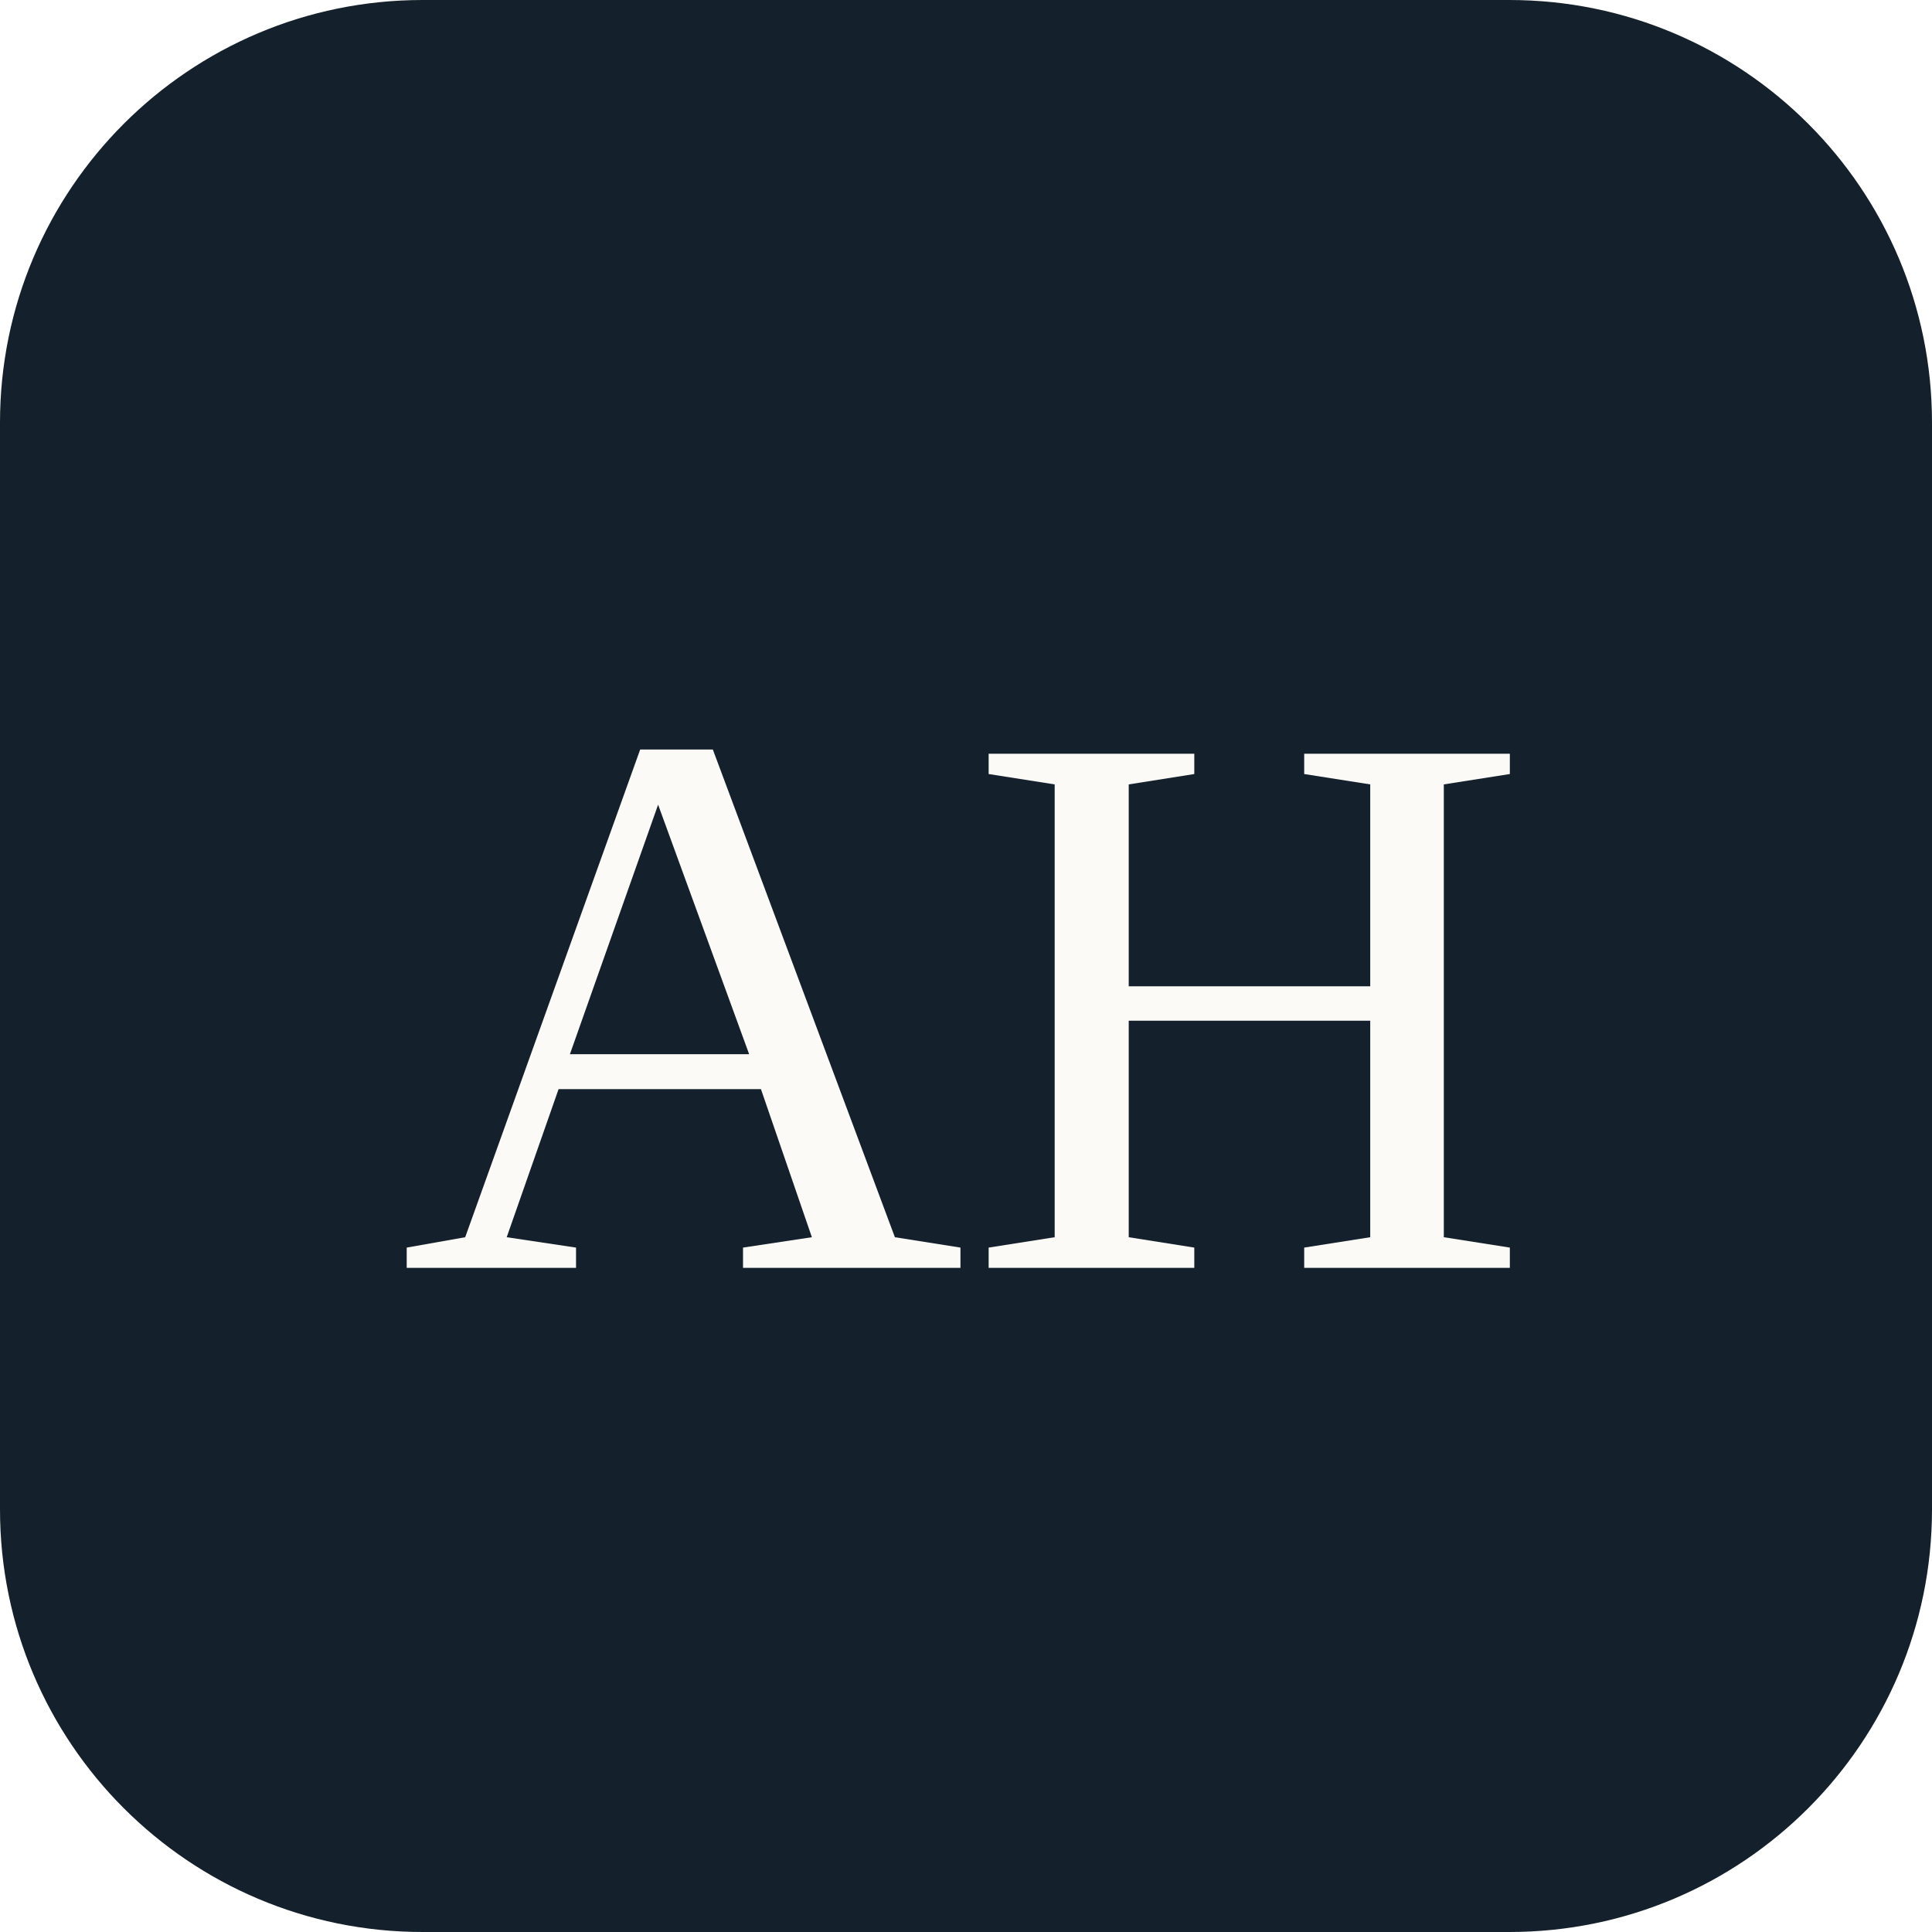
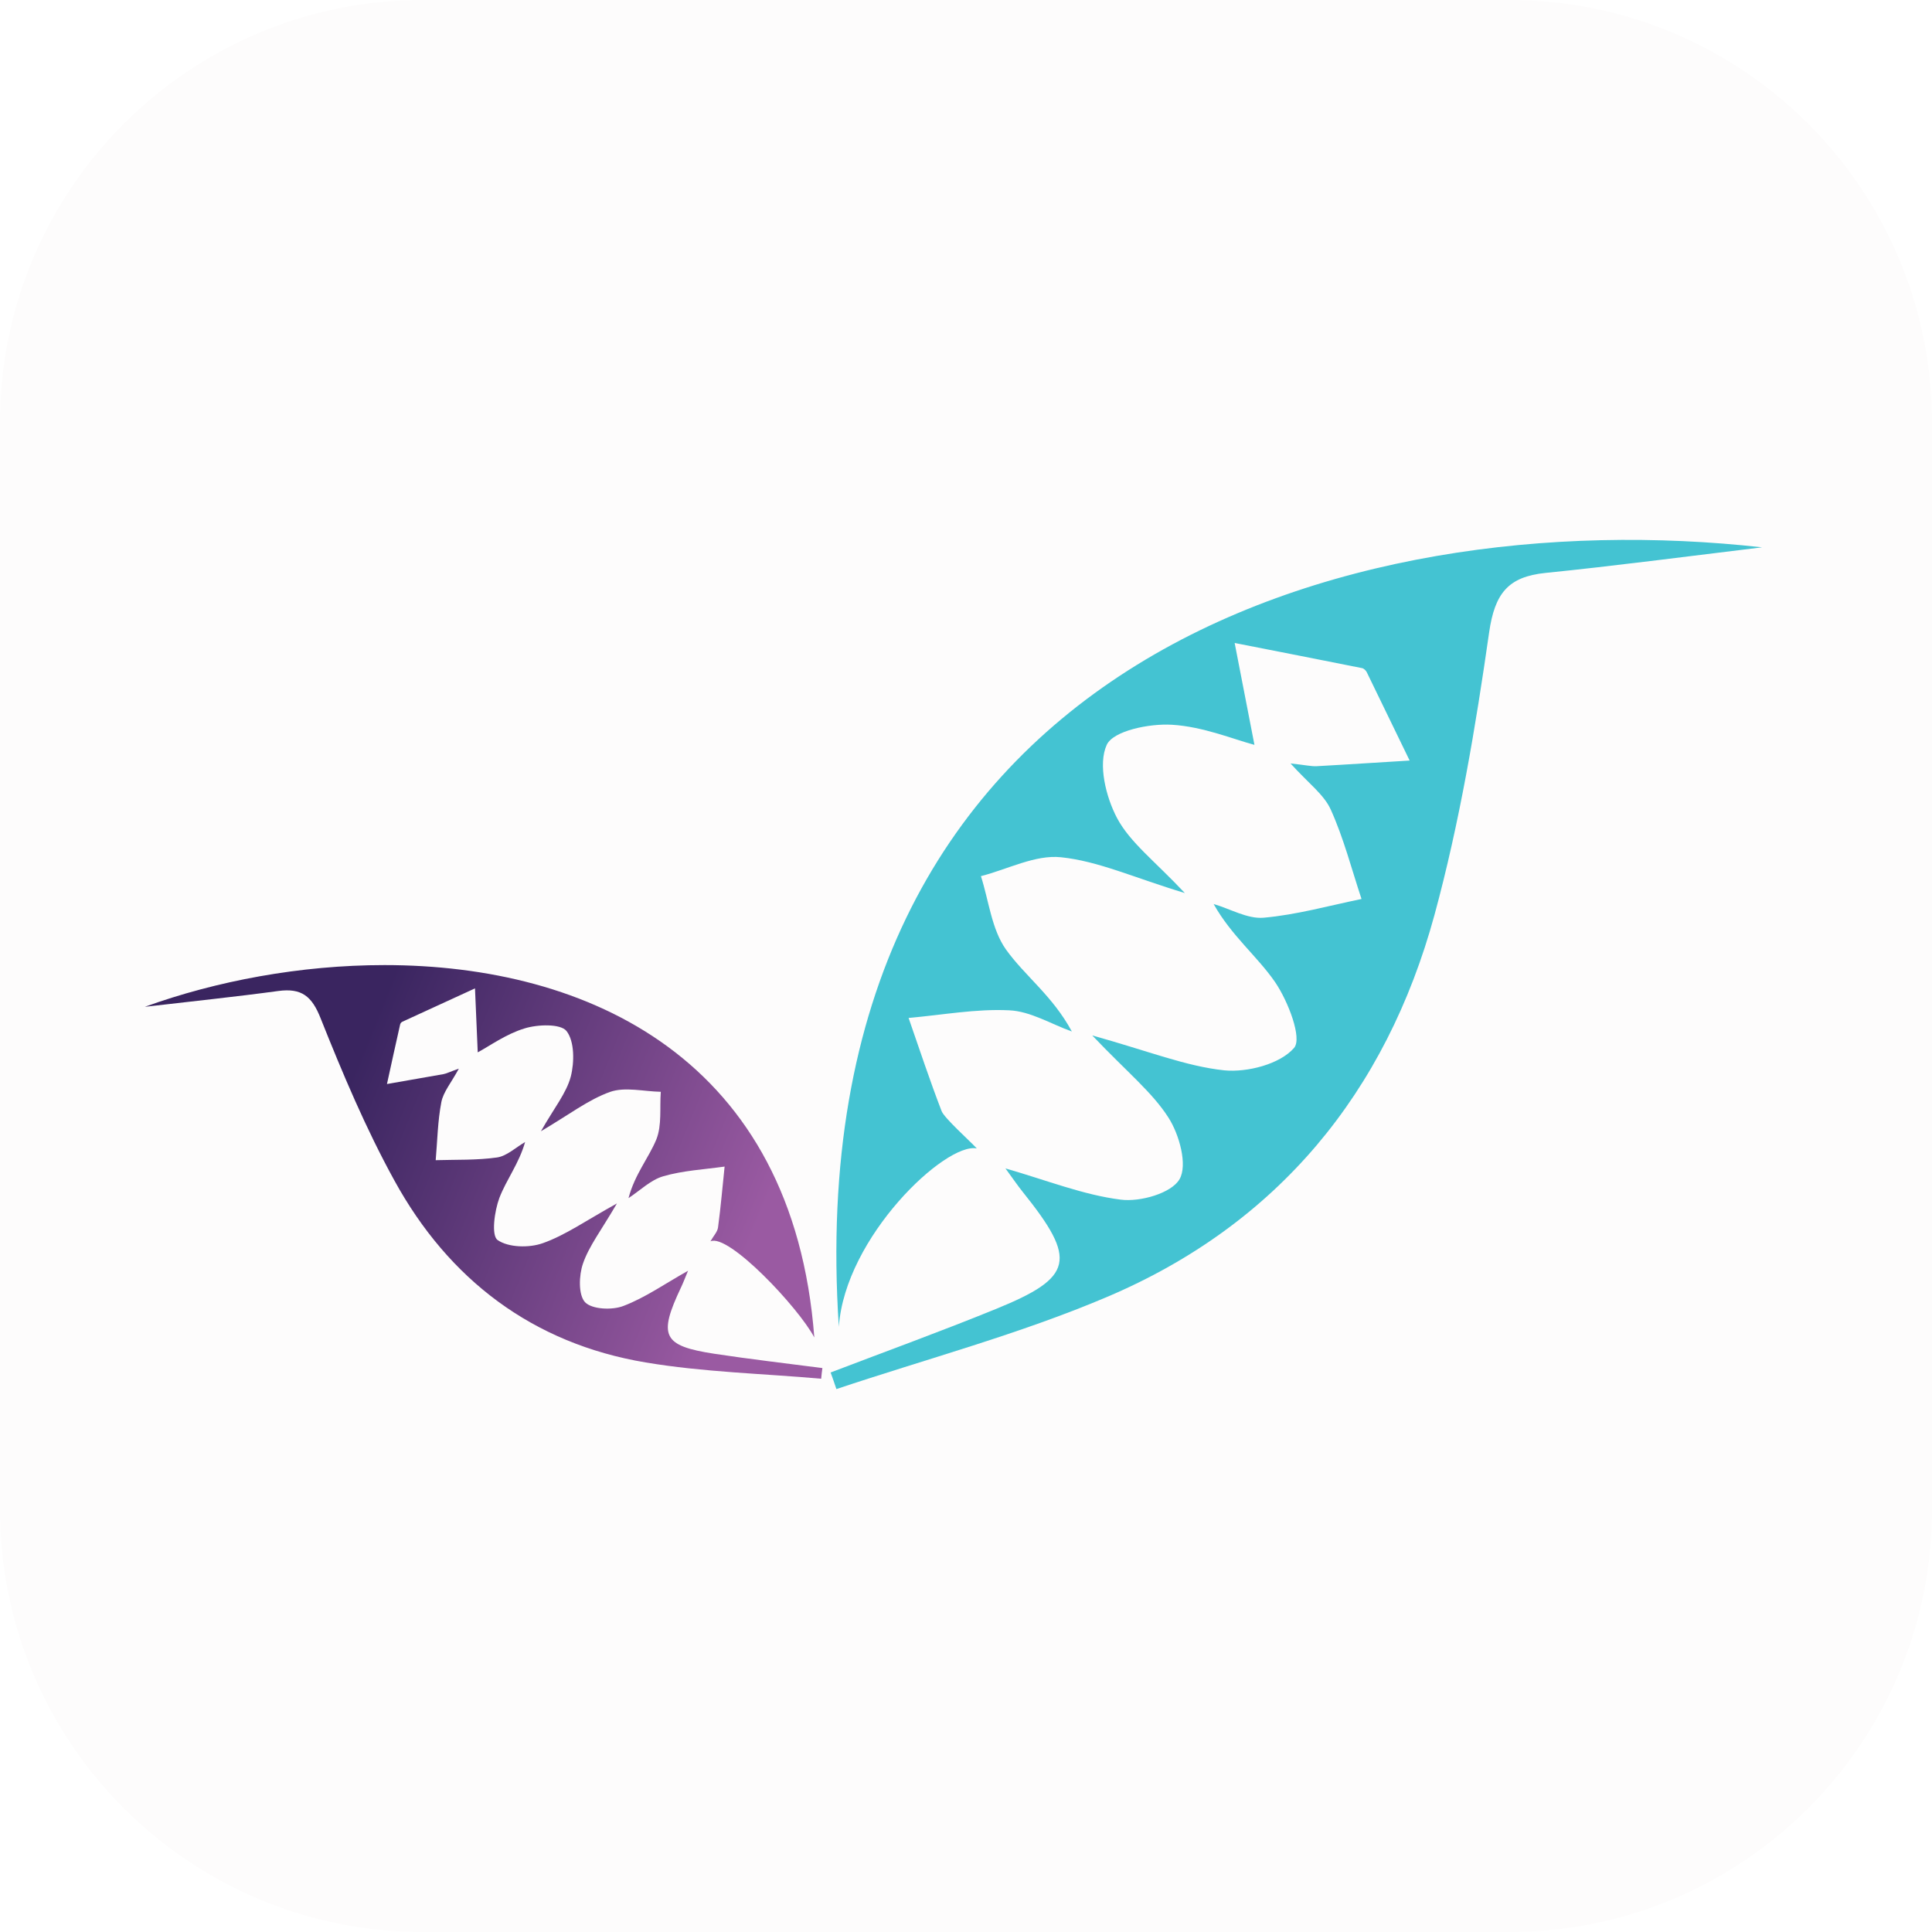
<svg xmlns="http://www.w3.org/2000/svg" viewBox="0 0 64 64">
-   <rect width="64" height="64" rx="14" fill="#14202b" />
-   <text x="32" y="42" font-family="Georgia, 'Times New Roman', serif" font-size="26" fill="#fbfaf7" text-anchor="middle">AH</text>
+   <rect width="64" height="64" rx="14" fill="#fdfcfc" />
+   <svg x="4" y="10" width="56" height="44" viewBox="2 2 111 63">
+     <defs>
+       <linearGradient id="fv-p" x1="0" y1="0" x2="1" y2="0.25">
+         <stop offset="0.35" stop-color="#3a2560" />
+         <stop offset="1" stop-color="#9a5aa2" />
+       </linearGradient>
+     </defs>
+     <path fill="url(#fv-p)" d="M3.58 36.18C6.75 35.81 9.56 35.52 12.35 35.14C13.87 34.94 14.55 35.47 15.13 36.95C16.57 40.56 18.09 44.17 19.96 47.57C23.54 54.10 29.06 58.29 36.46 59.53C40.26 60.17 44.14 60.26 47.99 60.60C48.01 60.37 48.04 60.13 48.07 59.90C45.70 59.59 43.33 59.32 40.97 58.96C37.58 58.44 37.28 57.79 38.79 54.60C38.93 54.31 39.04 54.01 39.25 53.51C37.72 54.37 36.43 55.28 35.01 55.82C34.27 56.11 32.95 56.05 32.49 55.58C32.04 55.10 32.08 53.82 32.35 53.04C32.75 51.88 33.55 50.86 34.58 49.09C32.52 50.23 31.19 51.18 29.71 51.70C28.81 52.02 27.45 51.99 26.74 51.49C26.32 51.18 26.54 49.59 26.86 48.73C27.32 47.53 28.15 46.47 28.55 45.06C27.94 45.41 27.36 45.97 26.72 46.07C25.39 46.26 24.03 46.21 22.68 46.25C22.79 44.98 22.81 43.69 23.05 42.44C23.18 41.77 23.69 41.18 24.20 40.24C23.60 40.45 23.40 40.56 23.19 40.60C21.96 40.82 20.72 41.03 19.48 41.25C19.76 39.95 20.05 38.66 20.34 37.36C20.35 37.28 20.42 37.19 20.49 37.16C22.08 36.43 23.67 35.70 25.26 34.97C25.32 36.39 25.38 37.82 25.44 39.17C26.21 38.76 27.29 37.97 28.51 37.60C29.37 37.33 30.88 37.28 31.27 37.77C31.80 38.45 31.79 39.82 31.55 40.76C31.26 41.85 30.47 42.80 29.59 44.35C31.44 43.26 32.70 42.28 34.12 41.77C35.11 41.42 36.34 41.74 37.46 41.76C37.38 42.81 37.54 43.95 37.17 44.88C36.67 46.10 35.76 47.16 35.34 48.74C36.09 48.25 36.79 47.55 37.61 47.31C38.91 46.93 40.30 46.86 41.65 46.67C41.51 47.99 41.40 49.32 41.22 50.65C41.19 50.95 40.92 51.22 40.72 51.58C41.89 51.03 46.50 55.92 47.54 57.89C46.15 39.60 32.71 33.44 19.32 33.44C13.78 33.44 8.25 34.49 3.58 36.18" />
+     <path fill="#44c3d2" d="M49.15 57.19C46.27 13.56 82.47 2.95 109.77 6.01C104.64 6.63 100.10 7.23 95.55 7.69C93.09 7.94 92.22 9.04 91.85 11.59C90.96 17.82 89.91 24.09 88.26 30.15C85.08 41.80 77.97 50.47 66.76 55.23C61.02 57.67 54.93 59.29 48.99 61.28C48.87 60.91 48.74 60.55 48.61 60.19C52.22 58.81 55.86 57.49 59.44 56.03C64.58 53.94 64.81 52.80 61.23 48.34C60.90 47.93 60.61 47.50 60.09 46.79C62.83 47.58 65.20 48.53 67.65 48.84C68.93 49.01 70.99 48.42 71.52 47.50C72.06 46.57 71.51 44.57 70.79 43.45C69.72 41.78 68.08 40.47 65.79 38.06C69.46 39.08 71.92 40.08 74.45 40.35C75.98 40.50 78.12 39.94 79.04 38.88C79.59 38.25 78.65 35.82 77.81 34.58C76.64 32.87 74.93 31.52 73.76 29.43C74.86 29.75 75.98 30.42 77.04 30.33C79.20 30.14 81.33 29.54 83.47 29.10C82.82 27.14 82.30 25.11 81.45 23.23C81.00 22.23 79.97 21.49 78.81 20.20C79.83 20.31 80.18 20.40 80.53 20.38C82.56 20.27 84.59 20.13 86.63 20.01C85.69 18.07 84.75 16.13 83.81 14.20C83.75 14.09 83.62 13.96 83.50 13.94C80.71 13.38 77.93 12.84 75.14 12.29C75.58 14.56 76.02 16.82 76.44 18.98C75.08 18.62 73.07 17.78 71.02 17.66C69.55 17.57 67.17 18.05 66.74 18.98C66.16 20.25 66.68 22.39 67.42 23.79C68.28 25.40 69.89 26.60 71.87 28.71C68.53 27.70 66.18 26.61 63.74 26.36C62.05 26.18 60.24 27.15 58.48 27.60C59.00 29.22 59.18 31.08 60.12 32.41C61.36 34.15 63.19 35.46 64.45 37.80C63.08 37.31 61.73 36.47 60.34 36.41C58.15 36.30 55.93 36.72 53.73 36.91C54.44 38.95 55.12 41.01 55.90 43.03C56.07 43.48 57.76 44.99 58.21 45.48C56.17 45.06 49.56 51.28 49.15 57.19" />
+   </svg>
</svg>
